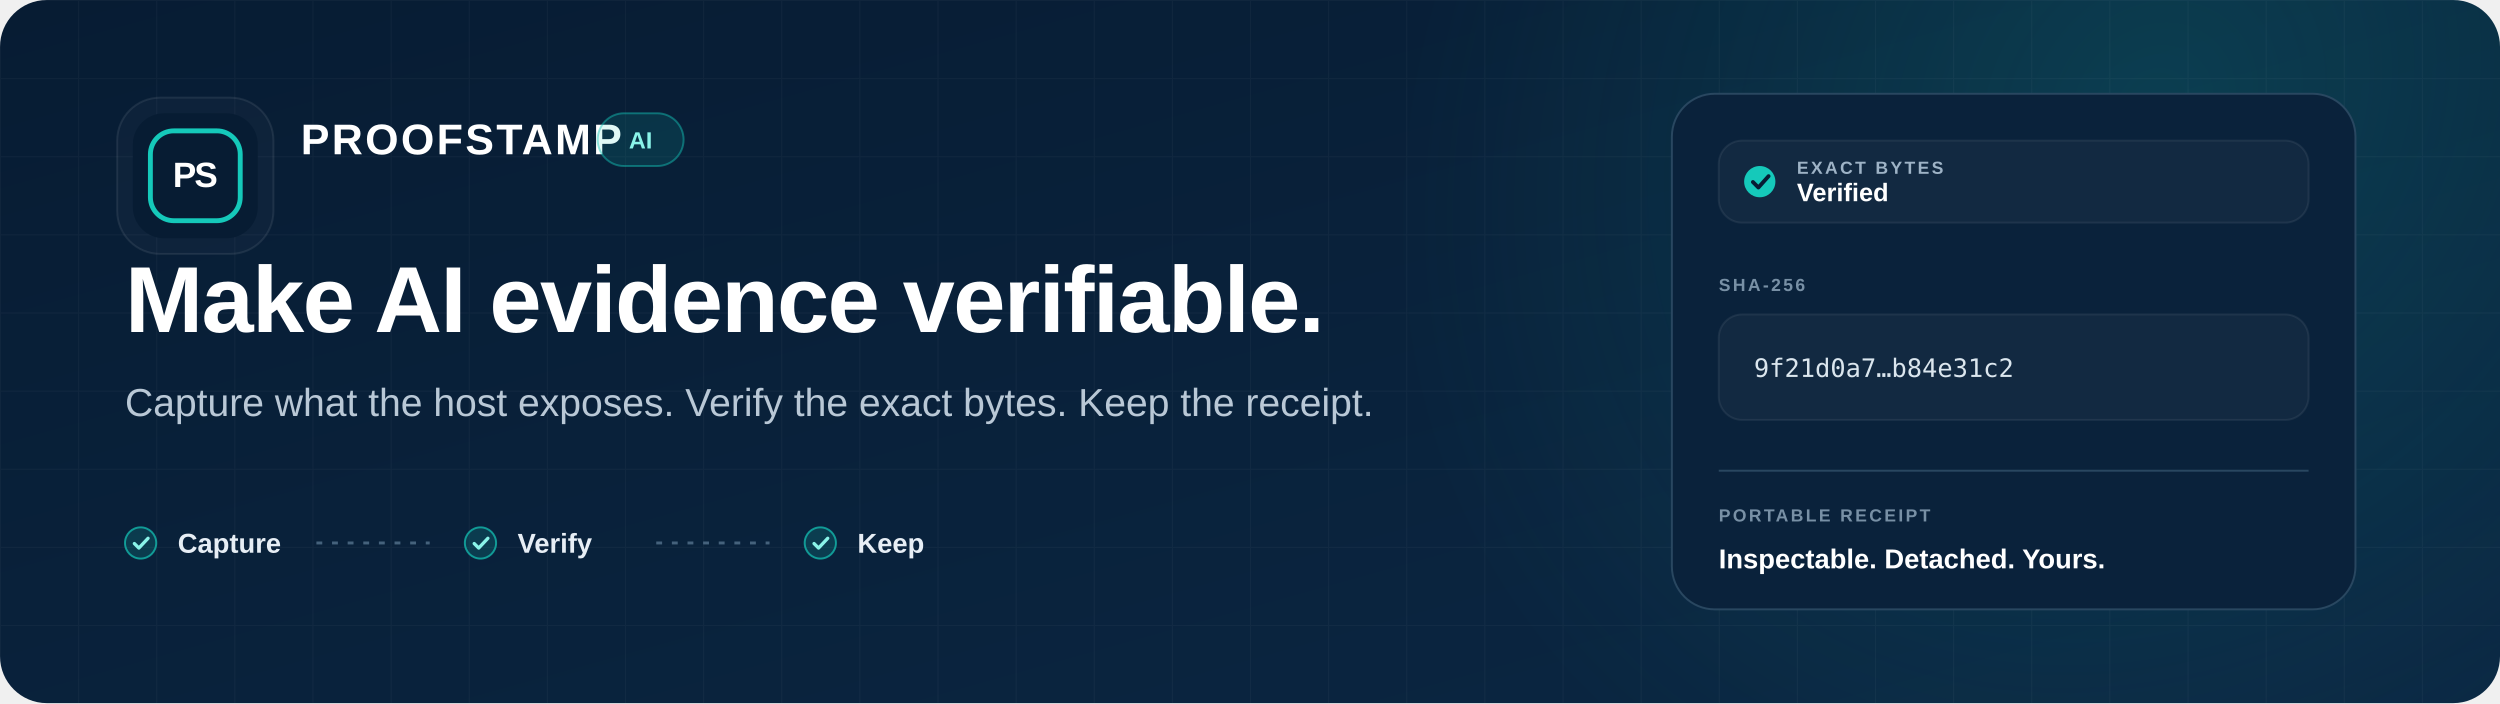
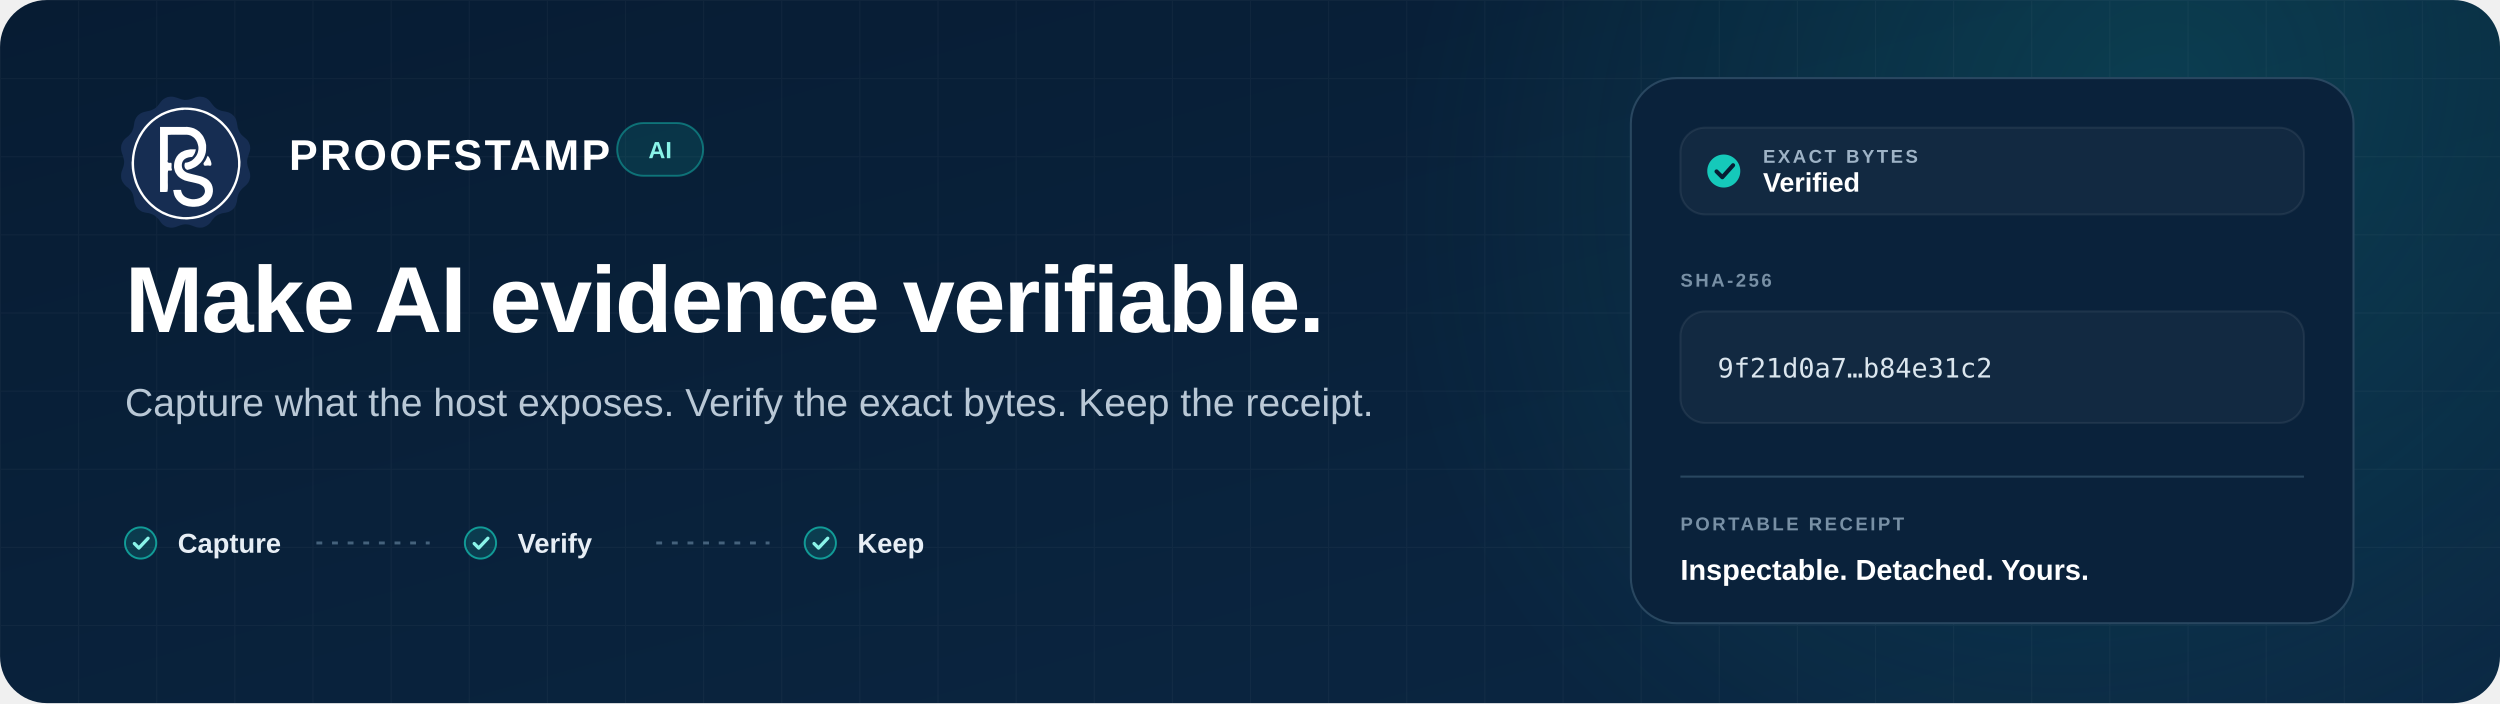
<svg xmlns="http://www.w3.org/2000/svg" width="1280" height="360" viewBox="0 0 1280 360" role="img" aria-labelledby="title desc">
  <defs>
    <linearGradient id="bg" x1="0" y1="0" x2="1" y2="1">
      <stop offset="0" stop-color="#071c33" />
      <stop offset="1" stop-color="#0b2743" />
    </linearGradient>
    <radialGradient id="glow" cx="0" cy="0" r="1" gradientTransform="translate(1100 56) rotate(132) scale(420 360)" gradientUnits="userSpaceOnUse">
      <stop stop-color="#15c9ba" stop-opacity=".17" />
      <stop offset="1" stop-color="#15c9ba" stop-opacity="0" />
    </radialGradient>
    <pattern id="grid" width="40" height="40" patternUnits="userSpaceOnUse">
      <path d="M40 0H0V40" fill="none" stroke="#ffffff" stroke-opacity=".035" />
    </pattern>
  </defs>
  <rect width="1280" height="360" rx="24" fill="url(#bg)" />
  <rect width="1280" height="360" rx="24" fill="url(#glow)" />
  <rect width="1280" height="360" rx="24" fill="url(#grid)" />
-   <rect x="60" y="50" width="80" height="80" rx="22" fill="#ffffff" fill-opacity=".025" stroke="#ffffff" stroke-opacity=".08" />
-   <g transform="translate(68 58) scale(.25)">
-     <rect width="256" height="256" rx="64" fill="#071c33" />
-     <rect x="36" y="36" width="184" height="184" rx="48" fill="none" stroke="#15c9ba" stroke-width="10" />
-     <text x="128" y="151" text-anchor="middle" fill="#ffffff" font-family="Arial, Helvetica, sans-serif" font-size="72" font-weight="700" letter-spacing="-4">PS</text>
+   <g transform="translate(56 44) scale(.1054054)">
+     <path d="m283 54c-12.712 4.584-25.463 12.025-33.528 23.528-9.925 13.261-19.332 28.466-35.472 35.472-7.955 4.71-16.869 8.049-26 9-13.616 3.462-29.196 4.916-41 15-13.237 7.677-21.325 22.727-25 36.788-3.182 14.176-2.812 28.848-10 42.212-2.8 10.782-12.004 18.544-19 27-12.145 9.375-26.049 19.755-31 35-6.819 12.712-6.478 31.275-2 45 4.478 11.927 8.632 23.987 11 36.788 2.348 12.311-.419 24.428-3.992 35.7-5.306 14.807-11.484 27.181-10.008 43.814-.334 18.425 10.065 34.89 24 47.699 16.036 10.971 30.386 26.549 35 46 4.931 13.721 2.409 29.543 10 43 5.098 15.76 18.143 27.547 33 35 10.826 3.647 21.536 5.734 33 7 11.962 3.671 25.582 7.959 35 18 13.061 9.286 19.994 24.802 31 36 8.979 6.956 19.456 14.02 31 15 9.98 2.819 20.994 1.682 30.788-1 11.46-3.825 23.364-9.556 35-12 11.684-2.869 24.683-2.227 36 1 11.507 2.954 23.551 9.165 35 12 9.432 1.94 15.944 1.566 25.212 1 13.796-3.16 27.657-10.679 38-22 11.975-17.761 25.672-37.121 47.506-43.701 12.586-5.785 26.511-5.22 39.282-9.299 18.558-5.742 35.305-21.035 40.212-39.788 5.177-11.96 4.34-26.412 8-39 5.167-18.698 18.666-35.358 34.589-47.252 12.47-9.899 22.417-23.808 24.411-39.96 3.171-12.609-.6-25.728-4-37-6.178-15.291-11.202-30.207-10-48.089 1.647-12.089 6.422-24.007 10-35.699 6.034-13.564 7.249-32.053.649-45.965-6.142-21.45-26.758-29.942-40.649-46.247-8.597-11.291-15.614-25.691-17-39.575-2.404-13.13-3.465-25.9-10-38.425-8.427-13.593-23.129-25.856-39-29-12.658-4.253-26.653-3.779-39-10-20.077-7.048-33.578-26.064-45.528-42.528-9.468-11.614-24.435-20.766-39.472-21.472-13.097-3.146-26.226.92-37.753 5.351-15.847 5.728-30.26 10.746-48.247 9.649-9.846-2.248-19.422-4.423-28.753-8.351-13.179-4.99-25.3-8.579-40.247-7.649-2.944 1.732-7.667.912-11 2z" fill="#162d52" />
+     <path d="m352 105c-10.82 1.93-22.363 2.115-32.788 5-11.677 2.012-22.627 5.077-33.7 8.992-11.357 3.95-22.496 9.067-33.513 14.008-11.338 7.383-23.72 13.079-34 22-17.994 12.125-33.909 28.247-48 45-9.722 12.416-17.68 24.722-26 38-5.764 12.55-13.083 25.862-17.992 39.487-4.568 12.293-7.913 24.585-11.008 37.3-2.838 15.39-6.197 30.565-6 47.212-2.865 12.867.257 26.829 0 40 1.881 9.507 2.381 19.586 5 28.788 2.655 13.018 6.334 25.613 10 38.212 4.882 10.297 8.152 21.708 14 31 7.354 16.518 18.5 32.789 29.264 47.264 14.632 17.415 30.72 34.914 49 48 13.327 11.349 28.63 18.87 43.736 27.736 8.602 2.445 17.061 8.383 26 10 10.882 5.329 22.39 6.807 33.788 10 14.615 2.767 29.341 5.265 45.212 5 9.055 2.066 19.867-.003 29-1 14.251.216 26.75-3.8 40-6 10.265-3.477 20.92-5.712 31-11 11.979-3.507 23.061-10.22 34-16 23.235-13.759 42.969-29.69 62.225-50.225 15.545-15.793 27.89-33.272 38.775-51.775 6.535-12.309 13.084-25.219 17.992-38.487 4.08-10.879 8.088-21.189 10.008-32.513 3.075-10.555 4.999-21.586 6-33 2.395-12.422 2.71-25.706 3-39-1.604-9.871-1.617-20.401-3-30.363-2.256-14.187-5.584-27.93-9-41.637-3.465-8.264-5.381-17.737-10-26-4.397-12.879-10.154-23.423-17.264-35.264-11.01-18.864-22.756-35.075-38.736-50.736-10.476-12.728-24.155-22.687-37.072-32.49-14.314-11.155-30.131-18.201-45.928-26.51-8.76-2.929-17.229-7.069-26-9-11.854-4.62-24.623-7.03-37.575-9-19.007-3.801-39.852-2.969-60.425-3zm9 11c19.39-.412 37.86 1.394 56 4 11.752 2.793 23.483 5.638 35 9 10.609 4.553 20.914 7.716 31 14 13.743 5.509 25.965 15.389 38.264 23.264 21.194 16.519 42.102 37.646 57 60 9.845 15.077 19.392 30.184 25.656 47.269 4.821 10.48 7.795 20.802 11.08 31.255 3.283 11.677 6.052 23.568 7 36.212 3.578 15.932 3.028 33.574 3 51-2.027 11.113-2.415 22.906-5 33.788-2.724 12.467-5.633 24.411-9.992 36.7-4.387 10.077-7.17 20.088-13.008 29.513-5.055 12.459-13.68 25.048-21.264 36.264-15.954 22.211-36.853 43.506-59.165 60.389-13.203 8.936-27.234 18.58-41.571 24.347-9.47 5.129-19.902 9.128-29.788 12-12.434 3.734-24.703 7.863-38.212 9-15.176 2.988-31.488 3.237-48 3-10.11-1.53-20.592-2.164-30.575-4-13.062-2.721-25.848-6.107-38.425-10-11.528-4.618-22.564-9.932-34-15-13.976-8.978-27.726-16.527-40-28-18.455-13.908-34.335-32.824-48-51-7.797-11.602-14.843-24.106-21.264-36.264-3.84-9.137-9.24-18.787-11.736-28.736-4.62-11.659-7.801-23.914-10-36.575-4.581-20.327-5.544-42.152-5-64.602.5-14.424 2.854-28.08 5-41.823 3.082-12.033 6.157-24.069 10-35.788 5.558-13.454 11.051-27.829 19-40.212 12.486-23.696 28.486-43.365 48.697-62.697 16.583-15.738 34.996-28.017 54.567-38.567 9.685-4.373 20.011-10.154 30.736-12.736 8.938-4.317 18.045-6.001 27.575-8 14.006-3.937 28.769-6.046 44.425-6zm117 223c-4.41 4.735-5.694 14.351-10 20-2.153 8.539-13.727 13.247-10 22.575.704 10.956 17.742 3.029 26.027 5.425 14.177 4.473 12.909-9.259 9.973-17.788-3.34-10.74-7.524-21.732-16-30.212zm-85-31c-12.28 2.858-24.76 3.038-36 10-15.997 5.745-29.028 20.525-35.839 36.066-5.789 12.905-7.674 26.684-7.161 41.934 2.384 11.819 4.573 23.899 13 34 8.754 14.528 24.094 22.46 39 29 12.265 3.164 24.217 7.085 37 9 10.644 2.721 21.576 4.747 32 8 11.636 4.683 26.103 12.938 28 27 4.773 14.897-4.387 28.459-16 37-14.049 8.372-29.616 11.157-47 10-14.559-2.597-29.084-6.186-40.056-18.056-6.986-7.388-10.409-17.401-11.944-26.944-12.282.718-27.403-1.403-38 1 2.456 12.389 3.88 24.823 10.565 35.696 8.768 15.914 22.879 28.147 39.435 36.304 11.087 3.364 20.989 7.716 33 8 13.15 2.365 28.223.9 41-1 10.683-3.055 21.742-6.239 31.696-12.565 17.141-11.021 31.303-28.728 35.304-48.222 4.107-15.468 2.024-33.075-4.565-46.908-7.461-14.133-19.716-26.021-34.435-31.304-11.731-6.783-24.253-8.661-36.788-12-13.653-2.732-26.723-6.873-40.212-10-12.76-3.476-26.317-11.909-30.992-25.487-5.482-16.078-.609-35.44 14.256-44.777 10.476-6.19 21.658-8.385 33.736-8.736 10.465-10 16.2-23.601 18-37h-27zm18-102c-14.38-4.72-28.445-8.093-44.876-7h-120.12v316c11.9-.876 25.243 1.733 36.264-1.264 3.874-19.281.707-41.48 1.736-61.94.689-13.118-1.364-27.372 1-39.796 7.502-3.413 23.086 4.724 18-9-3.623-8.469 2.19-23.864-2.788-30-12.635 1.998-20.812.087-16.212-13.938v-121.06c25.723-2.333 53.242-.333 79.655-1 15.359-.968 29.936.89 41.345 10 13.145 8.228 21.803 23.498 25 38 3.326 9.927 3.614 21.469 1 31.788-2.853 18.026-15.054 33.606-30 45.212-10.044 5.791-20.995 10.772-33 11-6.695 11.063-3.488 31.526 11 35 9.067-2.625 18.333-3.905 27-9 15.052-5.353 27.354-15.92 39-28 8.88-10.684 15.879-23.473 19.992-36.487 5.481-14.492 5.309-30.813 5.008-47.513-2.256-10.587-3.488-21.121-9-31-4.309-12.602-13.659-22.978-23-33-8.258-7.19-17.035-12.152-27-17z" fill="#fff" fill-rule="evenodd" />
  </g>
-   <text x="154" y="79" fill="#ffffff" font-family="Arial, Helvetica, sans-serif" font-size="22" font-weight="700" letter-spacing="1.2">PROOFSTAMP</text>
-   <rect x="306" y="58" width="44" height="27" rx="13.5" fill="#15c9ba" fill-opacity=".13" stroke="#15c9ba" stroke-opacity=".45" />
-   <text x="328" y="76" text-anchor="middle" fill="#8af4e9" font-family="Arial, Helvetica, sans-serif" font-size="12" font-weight="700">AI</text>
+   <text x="148" y="87" fill="#ffffff" font-family="Arial, Helvetica, sans-serif" font-size="22" font-weight="700" letter-spacing="1.2">PROOFSTAMP</text>
+   <rect x="316" y="63" width="44" height="27" rx="13.5" fill="#15c9ba" fill-opacity=".13" stroke="#15c9ba" stroke-opacity=".45" />
+   <text x="338" y="81" text-anchor="middle" fill="#8af4e9" font-family="Arial, Helvetica, sans-serif" font-size="12" font-weight="700">AI</text>
  <text x="64" y="170" fill="#ffffff" font-family="Arial, Helvetica, sans-serif" font-size="48" font-weight="700" letter-spacing="-.8">Make AI evidence verifiable.</text>
  <text x="64" y="213" fill="#b9c8d6" font-family="Arial, Helvetica, sans-serif" font-size="20">Capture what the host exposes. Verify the exact bytes. Keep the receipt.</text>
  <g transform="translate(64 270)" font-family="Arial, Helvetica, sans-serif">
    <g>
      <circle cx="8" cy="8" r="8" fill="#15c9ba" fill-opacity=".16" stroke="#15c9ba" stroke-opacity=".7" />
      <path d="M4.8 8.3 7.1 10.6 11.8 5.6" fill="none" stroke="#8af4e9" stroke-width="1.7" stroke-linecap="round" stroke-linejoin="round" />
      <text x="27" y="13" fill="#e7eef5" font-size="14" font-weight="700">Capture</text>
    </g>
    <path d="M98 8H156" stroke="#45627c" stroke-width="1.5" stroke-dasharray="3 5" />
    <g transform="translate(174)">
      <circle cx="8" cy="8" r="8" fill="#15c9ba" fill-opacity=".16" stroke="#15c9ba" stroke-opacity=".7" />
      <path d="M4.8 8.3 7.1 10.6 11.8 5.6" fill="none" stroke="#8af4e9" stroke-width="1.7" stroke-linecap="round" stroke-linejoin="round" />
      <text x="27" y="13" fill="#e7eef5" font-size="14" font-weight="700">Verify</text>
    </g>
    <path d="M272 8H330" stroke="#45627c" stroke-width="1.5" stroke-dasharray="3 5" />
    <g transform="translate(348)">
      <circle cx="8" cy="8" r="8" fill="#15c9ba" fill-opacity=".16" stroke="#15c9ba" stroke-opacity=".7" />
      <path d="M4.8 8.3 7.1 10.6 11.8 5.6" fill="none" stroke="#8af4e9" stroke-width="1.7" stroke-linecap="round" stroke-linejoin="round" />
      <text x="27" y="13" fill="#e7eef5" font-size="14" font-weight="700">Keep</text>
    </g>
  </g>
-   <g transform="translate(856 48)">
+   <g transform="translate(835 40) scale(1.057143)">
    <rect x="0" y="0" width="350" height="264" rx="22" fill="#0a223b" stroke="#294760" />
    <rect x="24" y="24" width="302" height="42" rx="12" fill="#ffffff" fill-opacity=".035" stroke="#ffffff" stroke-opacity=".07" />
    <circle cx="45" cy="45" r="8" fill="#15c9ba" />
    <path d="M41.5 45.2 44.3 48l5.2-5.8" fill="none" stroke="#071c33" stroke-width="2" stroke-linecap="round" stroke-linejoin="round" />
    <text x="64" y="41" fill="#9eb3c6" font-family="Arial, Helvetica, sans-serif" font-size="9" font-weight="700" letter-spacing="1.2">EXACT BYTES</text>
    <text x="64" y="55" fill="#ffffff" font-family="Arial, Helvetica, sans-serif" font-size="13" font-weight="700">Verified</text>
    <text x="24" y="101" fill="#7890a5" font-family="Arial, Helvetica, sans-serif" font-size="9" font-weight="700" letter-spacing="1.2">SHA-256</text>
    <rect x="24" y="113" width="302" height="54" rx="12" fill="#ffffff" fill-opacity=".035" stroke="#ffffff" stroke-opacity=".07" />
    <text x="42" y="145" fill="#dbe6ee" font-family="monospace" font-size="13">9f21d0a7…b84e31c2</text>
    <path d="M24 193H326" stroke="#294760" />
    <text x="24" y="219" fill="#7890a5" font-family="Arial, Helvetica, sans-serif" font-size="9" font-weight="700" letter-spacing="1.2">PORTABLE RECEIPT</text>
    <text x="24" y="243" fill="#ffffff" font-family="Arial, Helvetica, sans-serif" font-size="14" font-weight="700">Inspectable. Detached. Yours.</text>
  </g>
</svg>
